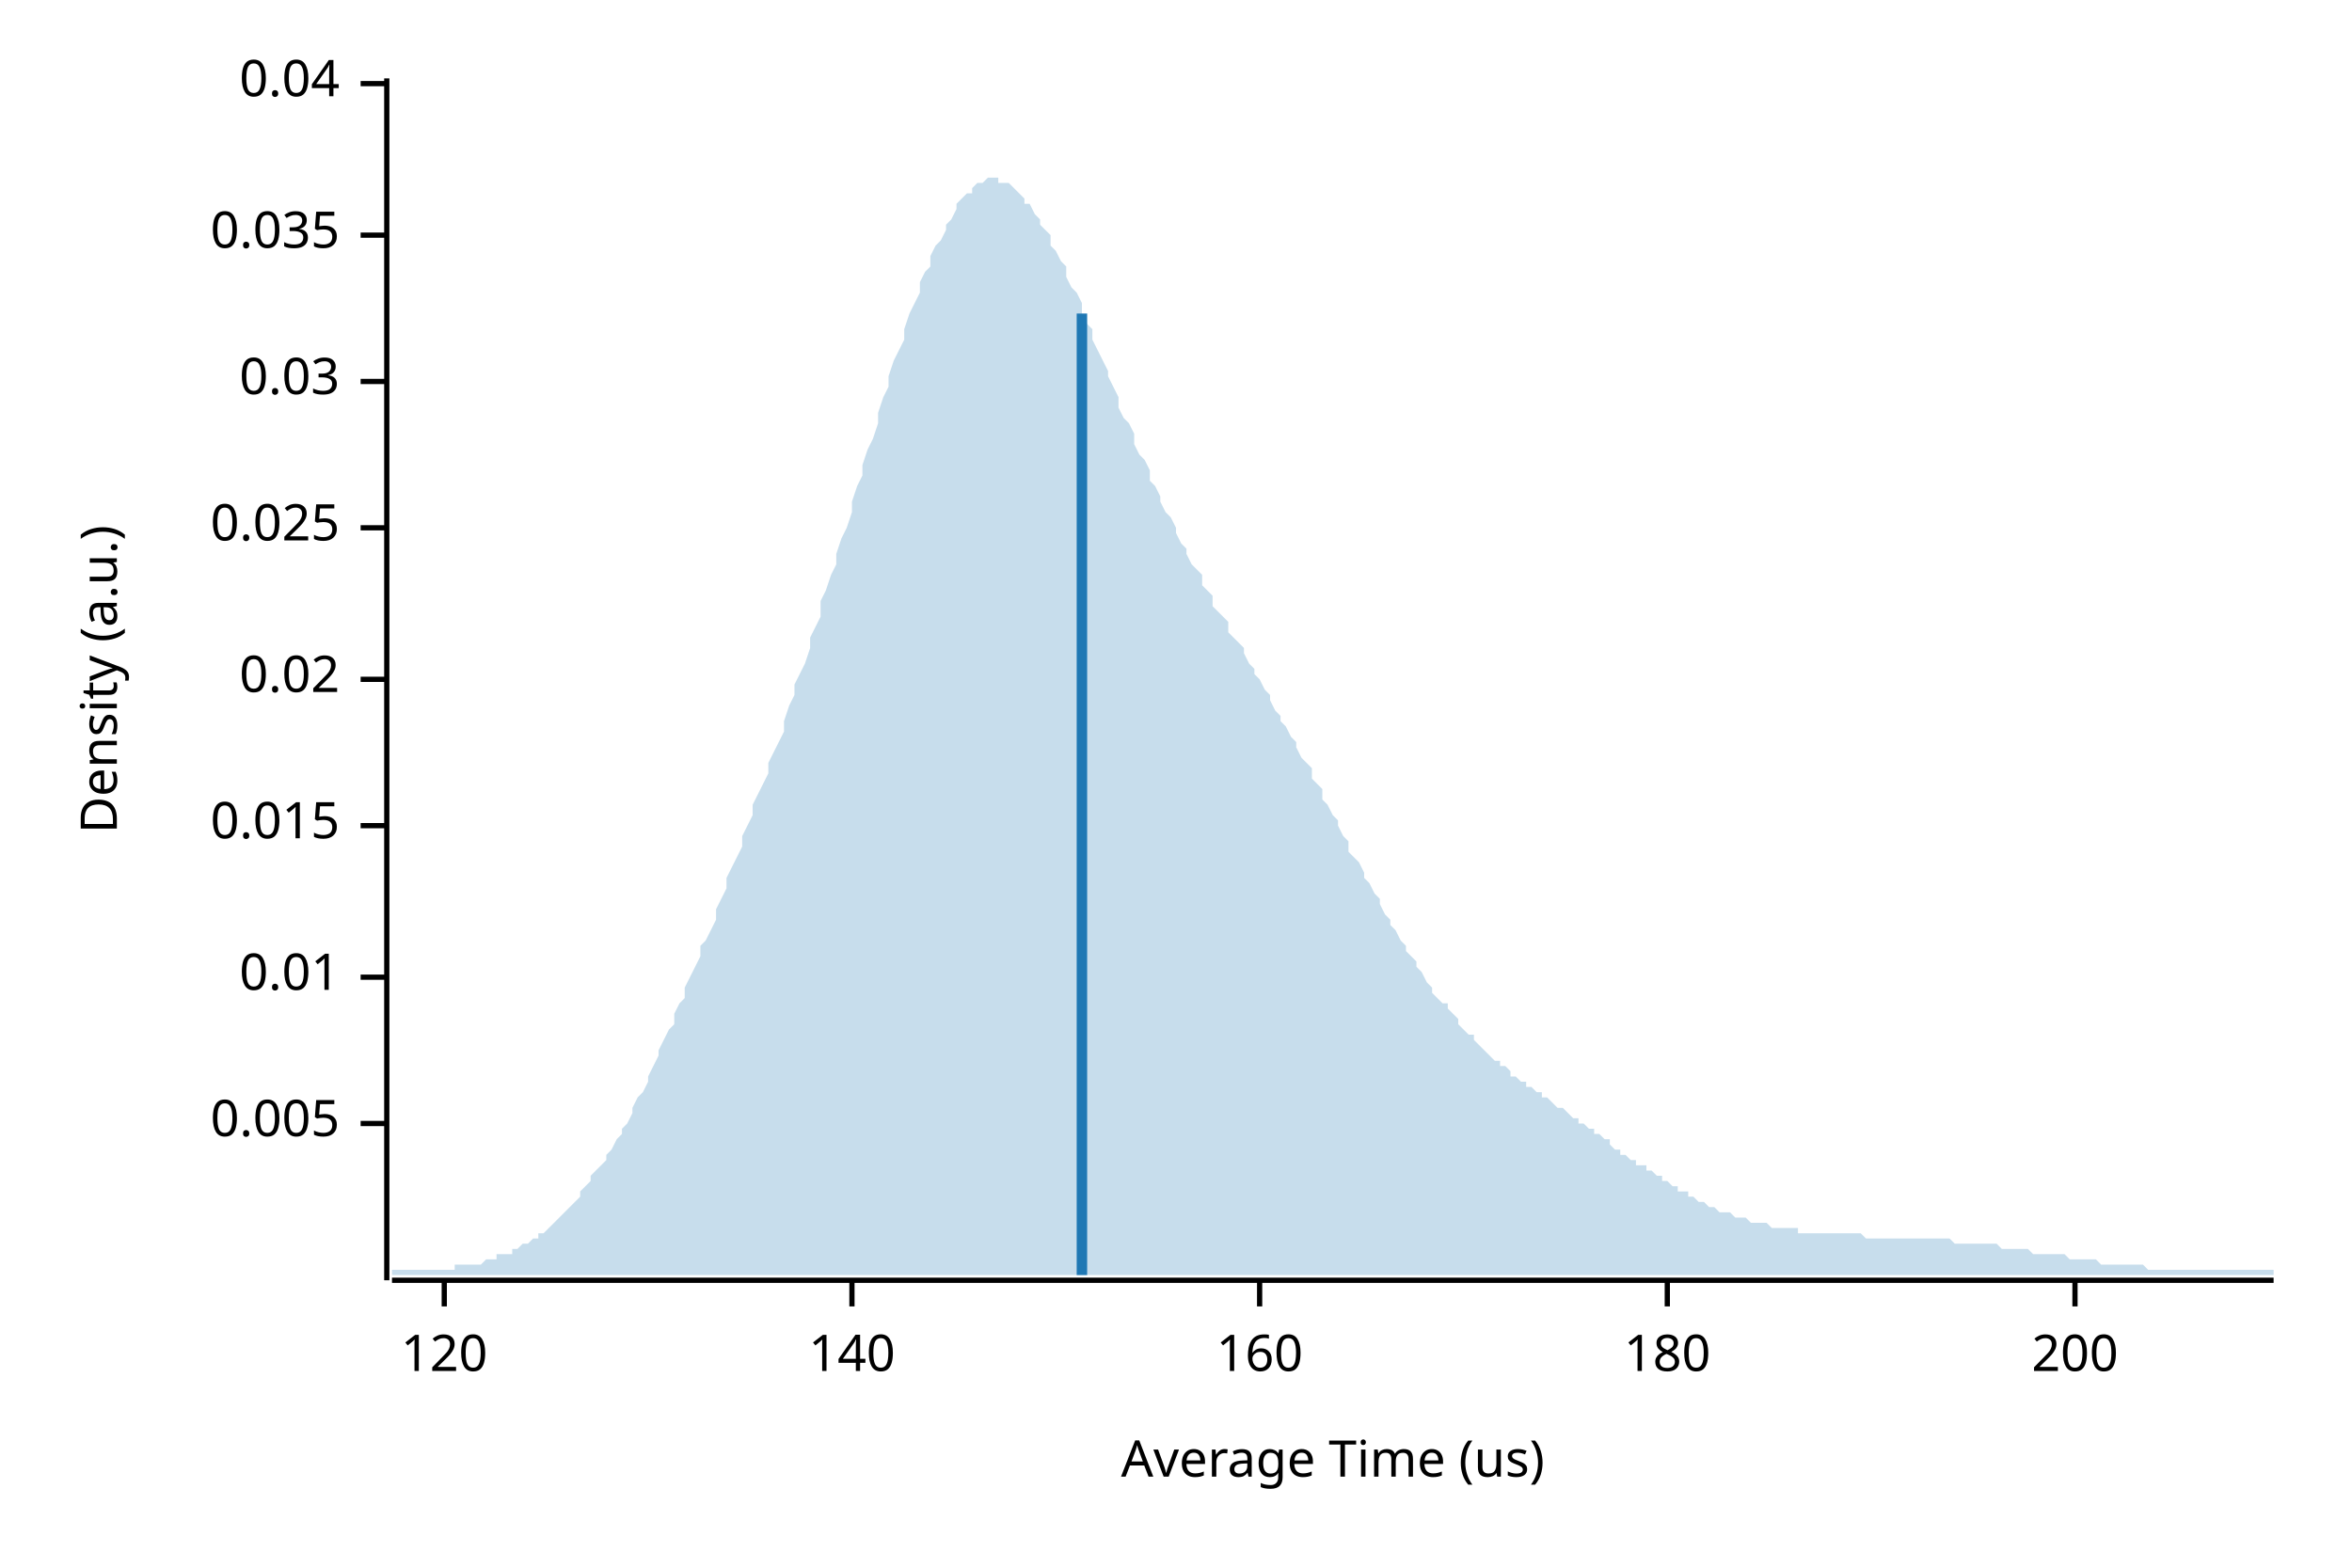
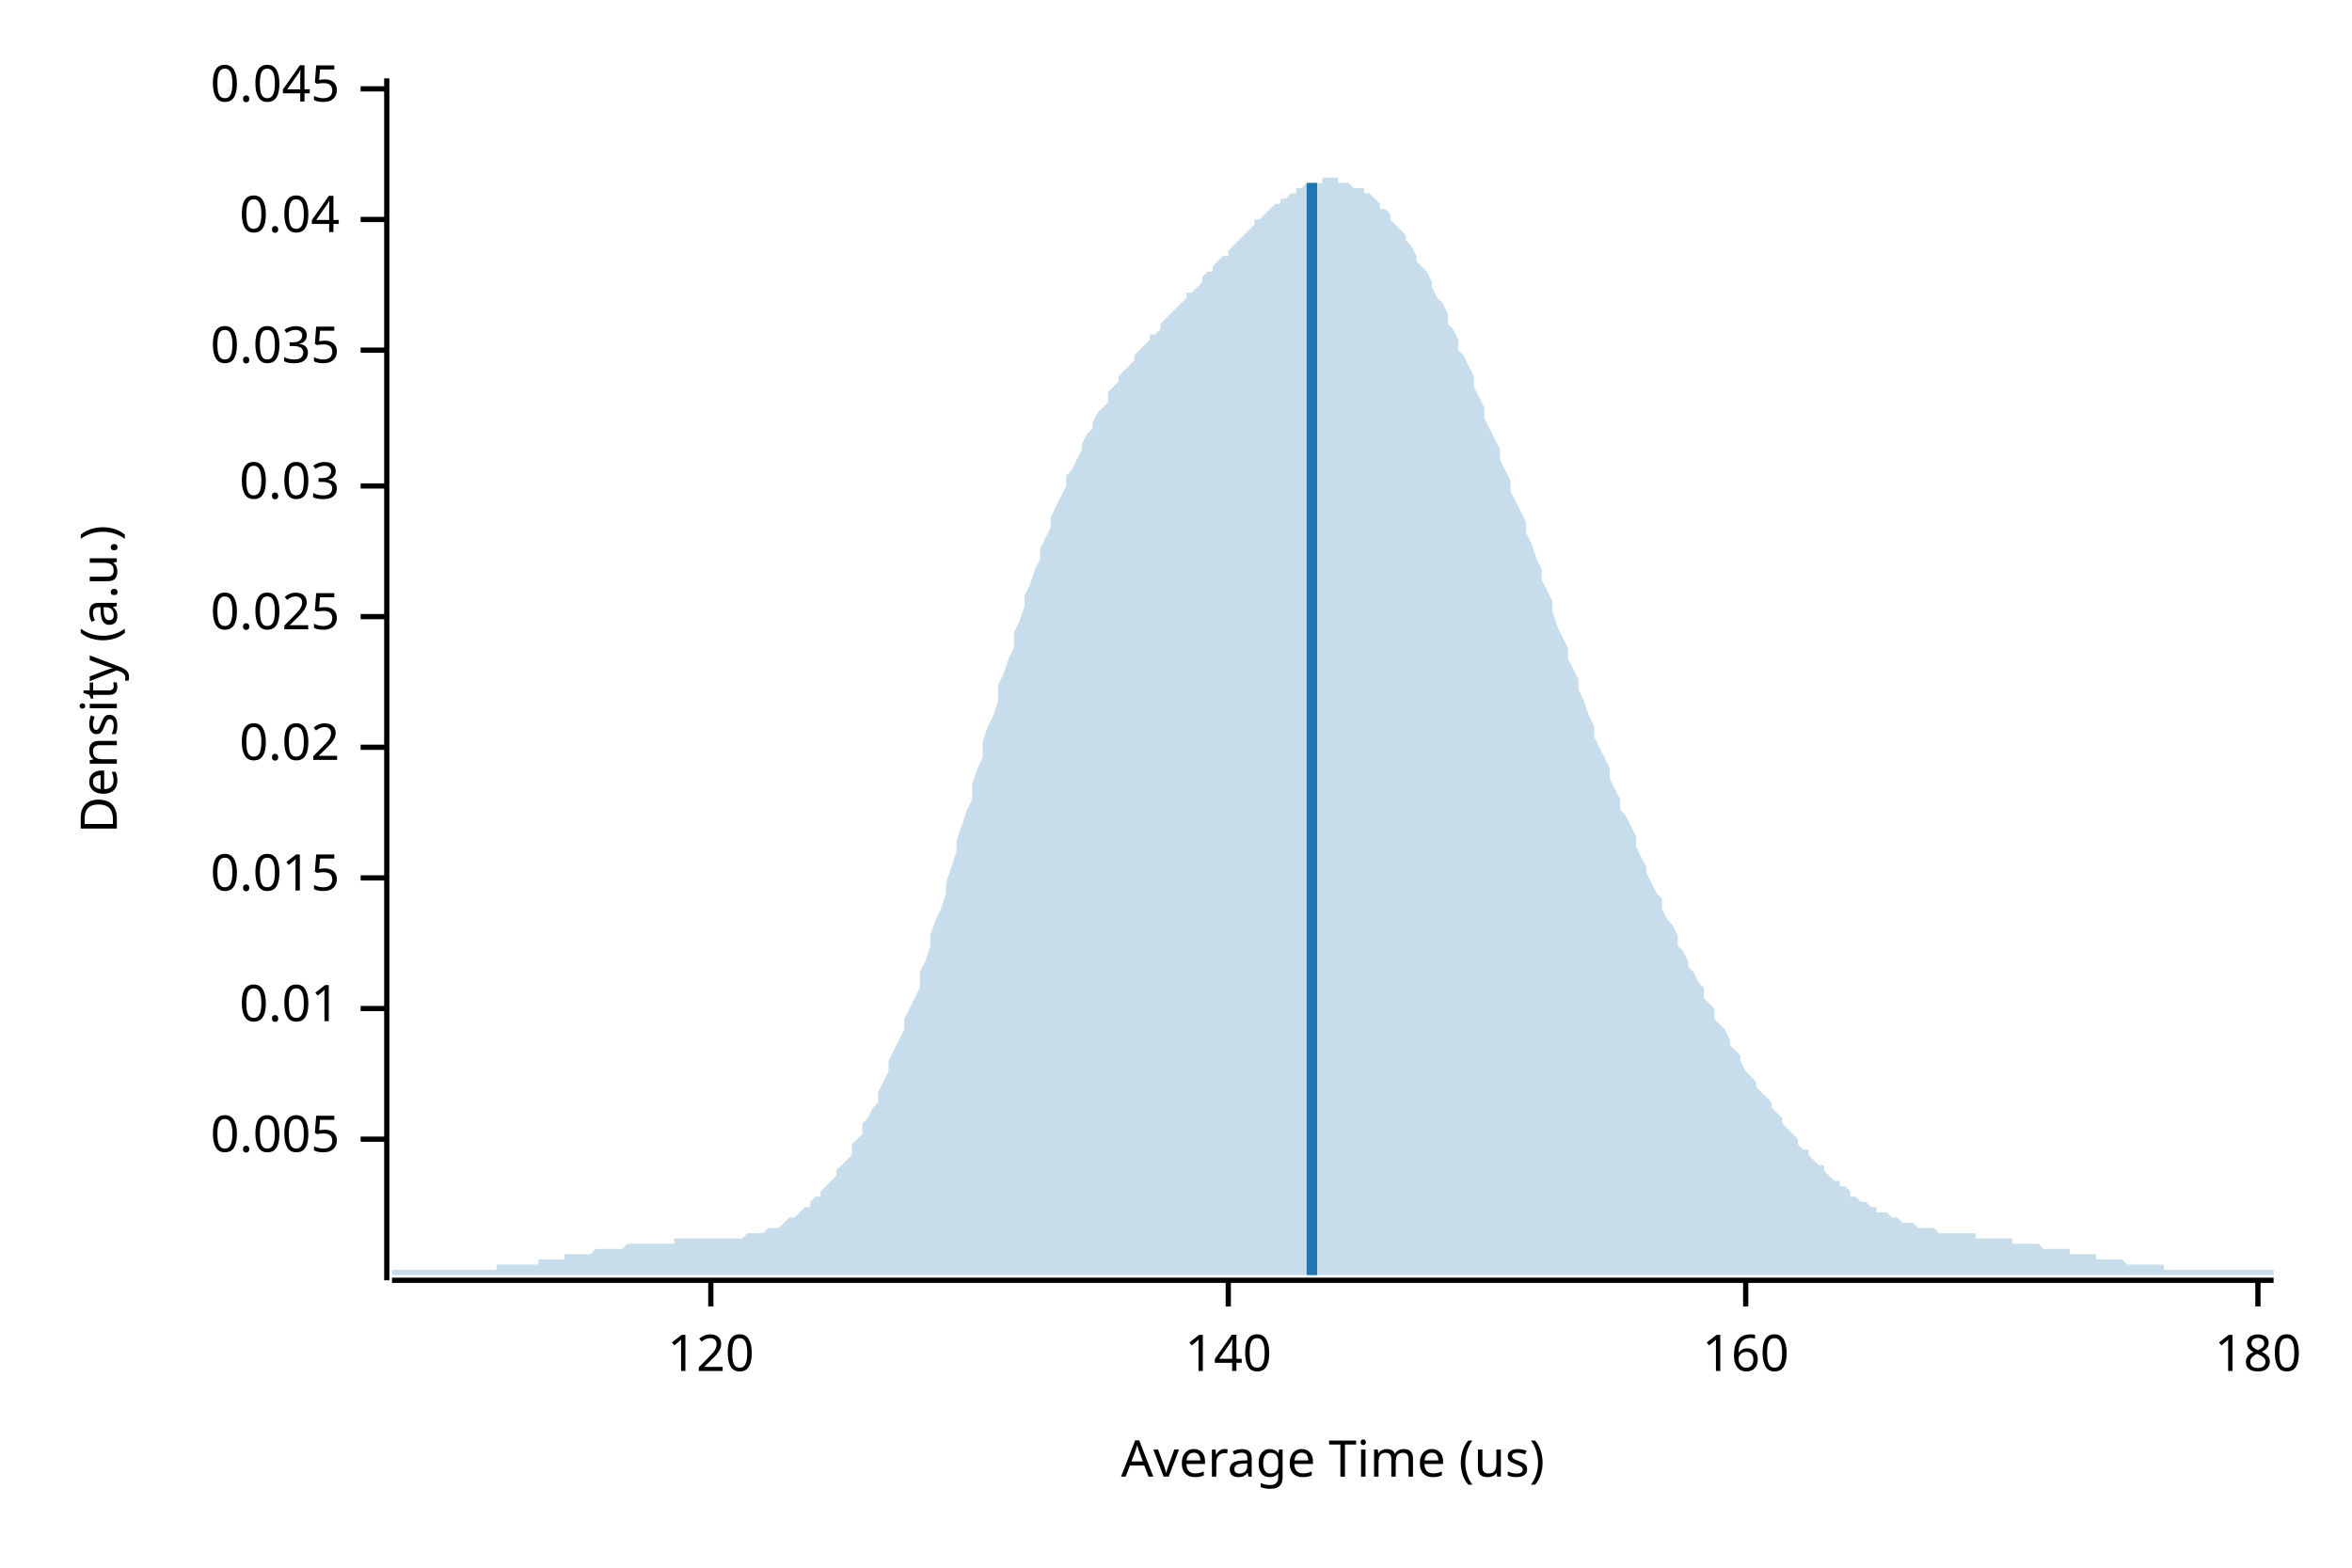
<svg xmlns="http://www.w3.org/2000/svg" width="450" height="300" viewBox="0 0 450 300">
  <text x="15" y="130" dy="0.76em" text-anchor="middle" font-family="sans-serif" font-size="9.677" opacity="1" fill="#000000" transform="rotate(270, 15, 130)">
Density (a.u.)
</text>
  <text x="255" y="285" dy="-0.5ex" text-anchor="middle" font-family="sans-serif" font-size="9.677" opacity="1" fill="#000000">
Average Time (us)
</text>
  <polyline fill="none" opacity="1" stroke="#000000" stroke-width="1" points="74,15 74,245 " />
-   <text x="65" y="215" dy="0.5ex" text-anchor="end" font-family="sans-serif" font-size="9.677" opacity="1" fill="#000000">
+   <text x="65" y="218" dy="0.5ex" text-anchor="end" font-family="sans-serif" font-size="9.677" opacity="1" fill="#000000">
0.005
</text>
-   <polyline fill="none" opacity="1" stroke="#000000" stroke-width="1" points="69,215 74,215 " />
-   <text x="65" y="187" dy="0.5ex" text-anchor="end" font-family="sans-serif" font-size="9.677" opacity="1" fill="#000000">
+   <polyline fill="none" opacity="1" stroke="#000000" stroke-width="1" points="69,218 74,218 " />
+   <text x="65" y="193" dy="0.5ex" text-anchor="end" font-family="sans-serif" font-size="9.677" opacity="1" fill="#000000">
0.01
</text>
-   <polyline fill="none" opacity="1" stroke="#000000" stroke-width="1" points="69,187 74,187 " />
-   <text x="65" y="158" dy="0.5ex" text-anchor="end" font-family="sans-serif" font-size="9.677" opacity="1" fill="#000000">
+   <polyline fill="none" opacity="1" stroke="#000000" stroke-width="1" points="69,193 74,193 " />
+   <text x="65" y="168" dy="0.5ex" text-anchor="end" font-family="sans-serif" font-size="9.677" opacity="1" fill="#000000">
0.015
</text>
-   <polyline fill="none" opacity="1" stroke="#000000" stroke-width="1" points="69,158 74,158 " />
-   <text x="65" y="130" dy="0.5ex" text-anchor="end" font-family="sans-serif" font-size="9.677" opacity="1" fill="#000000">
+   <polyline fill="none" opacity="1" stroke="#000000" stroke-width="1" points="69,168 74,168 " />
+   <text x="65" y="143" dy="0.5ex" text-anchor="end" font-family="sans-serif" font-size="9.677" opacity="1" fill="#000000">
0.02
</text>
-   <polyline fill="none" opacity="1" stroke="#000000" stroke-width="1" points="69,130 74,130 " />
-   <text x="65" y="101" dy="0.5ex" text-anchor="end" font-family="sans-serif" font-size="9.677" opacity="1" fill="#000000">
+   <polyline fill="none" opacity="1" stroke="#000000" stroke-width="1" points="69,143 74,143 " />
+   <text x="65" y="118" dy="0.5ex" text-anchor="end" font-family="sans-serif" font-size="9.677" opacity="1" fill="#000000">
0.025
</text>
-   <polyline fill="none" opacity="1" stroke="#000000" stroke-width="1" points="69,101 74,101 " />
-   <text x="65" y="73" dy="0.5ex" text-anchor="end" font-family="sans-serif" font-size="9.677" opacity="1" fill="#000000">
+   <polyline fill="none" opacity="1" stroke="#000000" stroke-width="1" points="69,118 74,118 " />
+   <text x="65" y="93" dy="0.5ex" text-anchor="end" font-family="sans-serif" font-size="9.677" opacity="1" fill="#000000">
0.03
</text>
-   <polyline fill="none" opacity="1" stroke="#000000" stroke-width="1" points="69,73 74,73 " />
-   <text x="65" y="45" dy="0.5ex" text-anchor="end" font-family="sans-serif" font-size="9.677" opacity="1" fill="#000000">
+   <polyline fill="none" opacity="1" stroke="#000000" stroke-width="1" points="69,93 74,93 " />
+   <text x="65" y="67" dy="0.5ex" text-anchor="end" font-family="sans-serif" font-size="9.677" opacity="1" fill="#000000">
0.035
</text>
-   <polyline fill="none" opacity="1" stroke="#000000" stroke-width="1" points="69,45 74,45 " />
-   <text x="65" y="16" dy="0.5ex" text-anchor="end" font-family="sans-serif" font-size="9.677" opacity="1" fill="#000000">
+   <polyline fill="none" opacity="1" stroke="#000000" stroke-width="1" points="69,67 74,67 " />
+   <text x="65" y="42" dy="0.5ex" text-anchor="end" font-family="sans-serif" font-size="9.677" opacity="1" fill="#000000">
0.04
</text>
-   <polyline fill="none" opacity="1" stroke="#000000" stroke-width="1" points="69,16 74,16 " />
+   <polyline fill="none" opacity="1" stroke="#000000" stroke-width="1" points="69,42 74,42 " />
+   <text x="65" y="17" dy="0.5ex" text-anchor="end" font-family="sans-serif" font-size="9.677" opacity="1" fill="#000000">
+ 0.045
+ </text>
+   <polyline fill="none" opacity="1" stroke="#000000" stroke-width="1" points="69,17 74,17 " />
  <polyline fill="none" opacity="1" stroke="#000000" stroke-width="1" points="75,245 435,245 " />
-   <text x="85" y="255" dy="0.76em" text-anchor="middle" font-family="sans-serif" font-size="9.677" opacity="1" fill="#000000">
+   <text x="136" y="255" dy="0.76em" text-anchor="middle" font-family="sans-serif" font-size="9.677" opacity="1" fill="#000000">
120
</text>
-   <polyline fill="none" opacity="1" stroke="#000000" stroke-width="1" points="85,245 85,250 " />
-   <text x="163" y="255" dy="0.76em" text-anchor="middle" font-family="sans-serif" font-size="9.677" opacity="1" fill="#000000">
+   <polyline fill="none" opacity="1" stroke="#000000" stroke-width="1" points="136,245 136,250 " />
+   <text x="235" y="255" dy="0.76em" text-anchor="middle" font-family="sans-serif" font-size="9.677" opacity="1" fill="#000000">
140
</text>
-   <polyline fill="none" opacity="1" stroke="#000000" stroke-width="1" points="163,245 163,250 " />
-   <text x="241" y="255" dy="0.76em" text-anchor="middle" font-family="sans-serif" font-size="9.677" opacity="1" fill="#000000">
+   <polyline fill="none" opacity="1" stroke="#000000" stroke-width="1" points="235,245 235,250 " />
+   <text x="334" y="255" dy="0.76em" text-anchor="middle" font-family="sans-serif" font-size="9.677" opacity="1" fill="#000000">
160
</text>
-   <polyline fill="none" opacity="1" stroke="#000000" stroke-width="1" points="241,245 241,250 " />
-   <text x="319" y="255" dy="0.76em" text-anchor="middle" font-family="sans-serif" font-size="9.677" opacity="1" fill="#000000">
+   <polyline fill="none" opacity="1" stroke="#000000" stroke-width="1" points="334,245 334,250 " />
+   <text x="432" y="255" dy="0.76em" text-anchor="middle" font-family="sans-serif" font-size="9.677" opacity="1" fill="#000000">
180
</text>
-   <polyline fill="none" opacity="1" stroke="#000000" stroke-width="1" points="319,245 319,250 " />
-   <text x="397" y="255" dy="0.76em" text-anchor="middle" font-family="sans-serif" font-size="9.677" opacity="1" fill="#000000">
- 200
- </text>
-   <polyline fill="none" opacity="1" stroke="#000000" stroke-width="1" points="397,245 397,250 " />
-   <polygon opacity="0.25" fill="#1F78B4" points="75,243 75,243 76,243 77,243 77,243 78,243 79,243 80,243 80,243 81,243 82,243 82,243 83,243 84,243 85,243 85,243 86,243 87,243 87,242 88,242 89,242 90,242 90,242 91,242 92,242 93,241 93,241 94,241 95,241 95,240 96,240 97,240 98,240 98,239 99,239 100,238 100,238 101,238 102,237 103,237 103,236 104,236 105,235 106,234 106,234 107,233 108,232 108,232 109,231 110,230 111,229 111,228 112,227 113,226 113,225 114,224 115,223 116,222 116,221 117,220 118,218 119,217 119,216 120,215 121,213 121,212 122,210 123,209 124,207 124,206 125,204 126,202 126,201 127,199 128,197 129,196 129,194 130,192 131,191 131,189 132,187 133,185 134,183 134,181 135,180 136,178 137,176 137,174 138,172 139,170 139,168 140,166 141,164 142,162 142,160 143,158 144,156 144,154 145,152 146,150 147,148 147,146 148,144 149,142 150,140 150,138 151,135 152,133 152,131 153,129 154,127 155,124 155,122 156,120 157,118 157,115 158,113 159,110 160,108 160,106 161,103 162,101 163,98 163,96 164,93 165,91 165,89 166,86 167,84 168,81 168,79 169,76 170,74 170,72 171,69 172,67 173,65 173,63 174,60 175,58 176,56 176,54 177,52 178,51 178,49 179,47 180,46 181,44 181,43 182,42 183,40 183,39 184,38 185,37 186,37 186,36 187,35 188,35 188,35 189,34 190,34 191,34 191,35 192,35 193,35 194,36 194,36 195,37 196,38 196,39 197,39 198,41 199,42 199,43 200,44 201,45 201,47 202,48 203,50 204,51 204,53 205,55 206,56 207,58 207,60 208,62 209,63 209,65 210,67 211,69 212,71 212,72 213,74 214,76 214,78 215,80 216,81 217,83 217,85 218,87 219,88 220,90 220,92 221,93 222,95 222,96 223,98 224,99 225,101 225,102 226,104 227,105 227,106 228,108 229,109 230,110 230,112 231,113 232,114 232,116 233,117 234,118 235,119 235,121 236,122 237,123 238,124 238,125 239,127 240,128 240,129 241,130 242,132 243,133 243,134 244,136 245,137 245,138 246,139 247,141 248,142 248,143 249,145 250,146 251,147 251,149 252,150 253,151 253,153 254,154 255,156 256,157 256,158 257,160 258,161 258,163 259,164 260,165 261,167 261,168 262,169 263,171 264,172 264,173 265,175 266,176 266,177 267,178 268,180 269,181 269,182 270,183 271,184 271,185 272,186 273,188 274,189 274,190 275,191 276,192 277,192 277,193 278,194 279,195 279,196 280,197 281,198 282,198 282,199 283,200 284,201 284,201 285,202 286,203 287,203 287,204 288,204 289,205 289,206 290,206 291,207 292,207 292,208 293,208 294,209 295,209 295,210 296,210 297,211 297,211 298,212 299,212 300,213 300,213 301,214 302,214 302,215 303,215 304,216 305,216 305,217 306,217 307,218 308,218 308,219 309,220 310,220 310,221 311,221 312,222 313,222 313,223 314,223 315,223 315,224 316,224 317,225 318,225 318,226 319,226 320,227 321,227 321,228 322,228 323,228 323,229 324,229 325,230 326,230 326,230 327,231 328,231 328,231 329,232 330,232 331,232 331,232 332,233 333,233 333,233 334,233 335,234 336,234 336,234 337,234 338,234 339,235 339,235 340,235 341,235 341,235 342,235 343,235 344,235 344,236 345,236 346,236 346,236 347,236 348,236 349,236 349,236 350,236 351,236 352,236 352,236 353,236 354,236 354,236 355,236 356,236 357,237 357,237 358,237 359,237 359,237 360,237 361,237 362,237 362,237 363,237 364,237 365,237 365,237 366,237 367,237 367,237 368,237 369,237 370,237 370,237 371,237 372,237 372,237 373,237 374,238 375,238 375,238 376,238 377,238 378,238 378,238 379,238 380,238 380,238 381,238 382,238 383,239 383,239 384,239 385,239 385,239 386,239 387,239 388,239 388,239 389,240 390,240 390,240 391,240 392,240 393,240 393,240 394,240 395,240 396,241 396,241 397,241 398,241 398,241 399,241 400,241 401,241 401,241 402,242 403,242 403,242 404,242 405,242 406,242 406,242 407,242 408,242 409,242 409,242 410,242 411,243 411,243 412,243 413,243 414,243 414,243 415,243 416,243 416,243 417,243 418,243 419,243 419,243 420,243 421,243 422,243 422,243 423,243 424,243 424,243 425,243 426,243 427,243 427,243 428,243 429,243 429,243 430,243 431,243 432,243 432,243 433,243 434,243 435,243 435,244 75,244 " />
-   <polyline fill="none" opacity="1" stroke="#1F78B4" stroke-width="2" points="207,244 207,60 " />
+   <polyline fill="none" opacity="1" stroke="#000000" stroke-width="1" points="432,245 432,250 " />
+   <polygon opacity="0.25" fill="#1F78B4" points="75,243 75,243 76,243 77,243 77,243 78,243 79,243 80,243 80,243 81,243 82,243 82,243 83,243 84,243 85,243 85,243 86,243 87,243 87,243 88,243 89,243 90,243 90,243 91,243 92,243 93,243 93,243 94,243 95,243 95,242 96,242 97,242 98,242 98,242 99,242 100,242 100,242 101,242 102,242 103,242 103,241 104,241 105,241 106,241 106,241 107,241 108,241 108,240 109,240 110,240 111,240 111,240 112,240 113,240 113,240 114,239 115,239 116,239 116,239 117,239 118,239 119,239 119,239 120,238 121,238 121,238 122,238 123,238 124,238 124,238 125,238 126,238 126,238 127,238 128,238 129,238 129,237 130,237 131,237 131,237 132,237 133,237 134,237 134,237 135,237 136,237 137,237 137,237 138,237 139,237 139,237 140,237 141,237 142,237 142,237 143,236 144,236 144,236 145,236 146,236 147,235 147,235 148,235 149,235 150,234 150,234 151,233 152,233 152,233 153,232 154,231 155,231 155,230 156,229 157,229 157,228 158,227 159,226 160,225 160,224 161,223 162,222 163,221 163,219 164,218 165,217 165,215 166,214 167,212 168,211 168,209 169,207 170,205 170,203 171,201 172,199 173,197 173,195 174,193 175,191 176,189 176,186 177,184 178,181 178,179 179,176 180,174 181,171 181,169 182,166 183,163 183,161 184,158 185,155 186,153 186,150 187,147 188,145 188,142 189,139 190,137 191,134 191,131 192,129 193,126 194,124 194,121 195,119 196,116 196,114 197,112 198,109 199,107 199,105 200,103 201,101 201,99 202,97 203,95 204,93 204,91 205,90 206,88 207,86 207,85 208,83 209,82 209,81 210,79 211,78 212,77 212,75 213,74 214,73 214,72 215,71 216,70 217,69 217,68 218,67 219,66 220,65 220,64 221,64 222,63 222,62 223,61 224,60 225,59 225,59 226,58 227,57 227,56 228,56 229,55 230,54 230,53 231,52 232,52 232,51 233,50 234,49 235,49 235,48 236,47 237,46 238,45 238,45 239,44 240,43 240,42 241,42 242,41 243,40 243,40 244,39 245,39 245,38 246,38 247,37 248,37 248,36 249,36 250,35 251,35 251,35 252,35 253,35 253,34 254,34 255,34 256,34 256,35 257,35 258,35 258,35 259,36 260,36 261,36 261,37 262,37 263,38 264,39 264,40 265,40 266,41 266,42 267,43 268,44 269,45 269,46 270,47 271,49 271,50 272,51 273,52 274,54 274,55 275,57 276,58 277,60 277,62 278,63 279,65 279,67 280,68 281,70 282,72 282,74 283,76 284,78 284,80 285,82 286,84 287,86 287,88 288,90 289,92 289,94 290,96 291,98 292,100 292,102 293,104 294,107 295,109 295,111 296,113 297,115 297,117 298,120 299,122 300,124 300,126 301,128 302,130 302,132 303,134 304,137 305,139 305,141 306,143 307,145 308,147 308,149 309,151 310,153 310,155 311,156 312,158 313,160 313,162 314,164 315,166 315,167 316,169 317,171 318,172 318,174 319,176 320,177 321,179 321,181 322,182 323,184 323,185 324,186 325,188 326,189 326,191 327,192 328,193 328,195 329,196 330,197 331,199 331,200 332,201 333,202 333,203 334,205 335,206 336,207 336,208 337,209 338,210 339,211 339,212 340,213 341,214 341,215 342,216 343,217 344,218 344,219 345,220 346,220 346,221 347,222 348,223 349,223 349,224 350,225 351,226 352,226 352,227 353,227 354,228 354,229 355,229 356,230 357,230 357,230 358,231 359,231 359,232 360,232 361,232 362,233 362,233 363,233 364,234 365,234 365,234 366,234 367,235 367,235 368,235 369,235 370,235 370,235 371,236 372,236 372,236 373,236 374,236 375,236 375,236 376,236 377,236 378,236 378,237 379,237 380,237 380,237 381,237 382,237 383,237 383,237 384,237 385,237 385,238 386,238 387,238 388,238 388,238 389,238 390,238 390,238 391,239 392,239 393,239 393,239 394,239 395,239 396,239 396,240 397,240 398,240 398,240 399,240 400,240 401,240 401,241 402,241 403,241 403,241 404,241 405,241 406,241 406,241 407,242 408,242 409,242 409,242 410,242 411,242 411,242 412,242 413,242 414,242 414,243 415,243 416,243 416,243 417,243 418,243 419,243 419,243 420,243 421,243 422,243 422,243 423,243 424,243 424,243 425,243 426,243 427,243 427,243 428,243 429,243 429,243 430,243 431,243 432,243 432,243 433,243 434,243 435,243 435,244 75,244 " />
+   <polyline fill="none" opacity="1" stroke="#1F78B4" stroke-width="2" points="251,244 251,35 " />
</svg>
